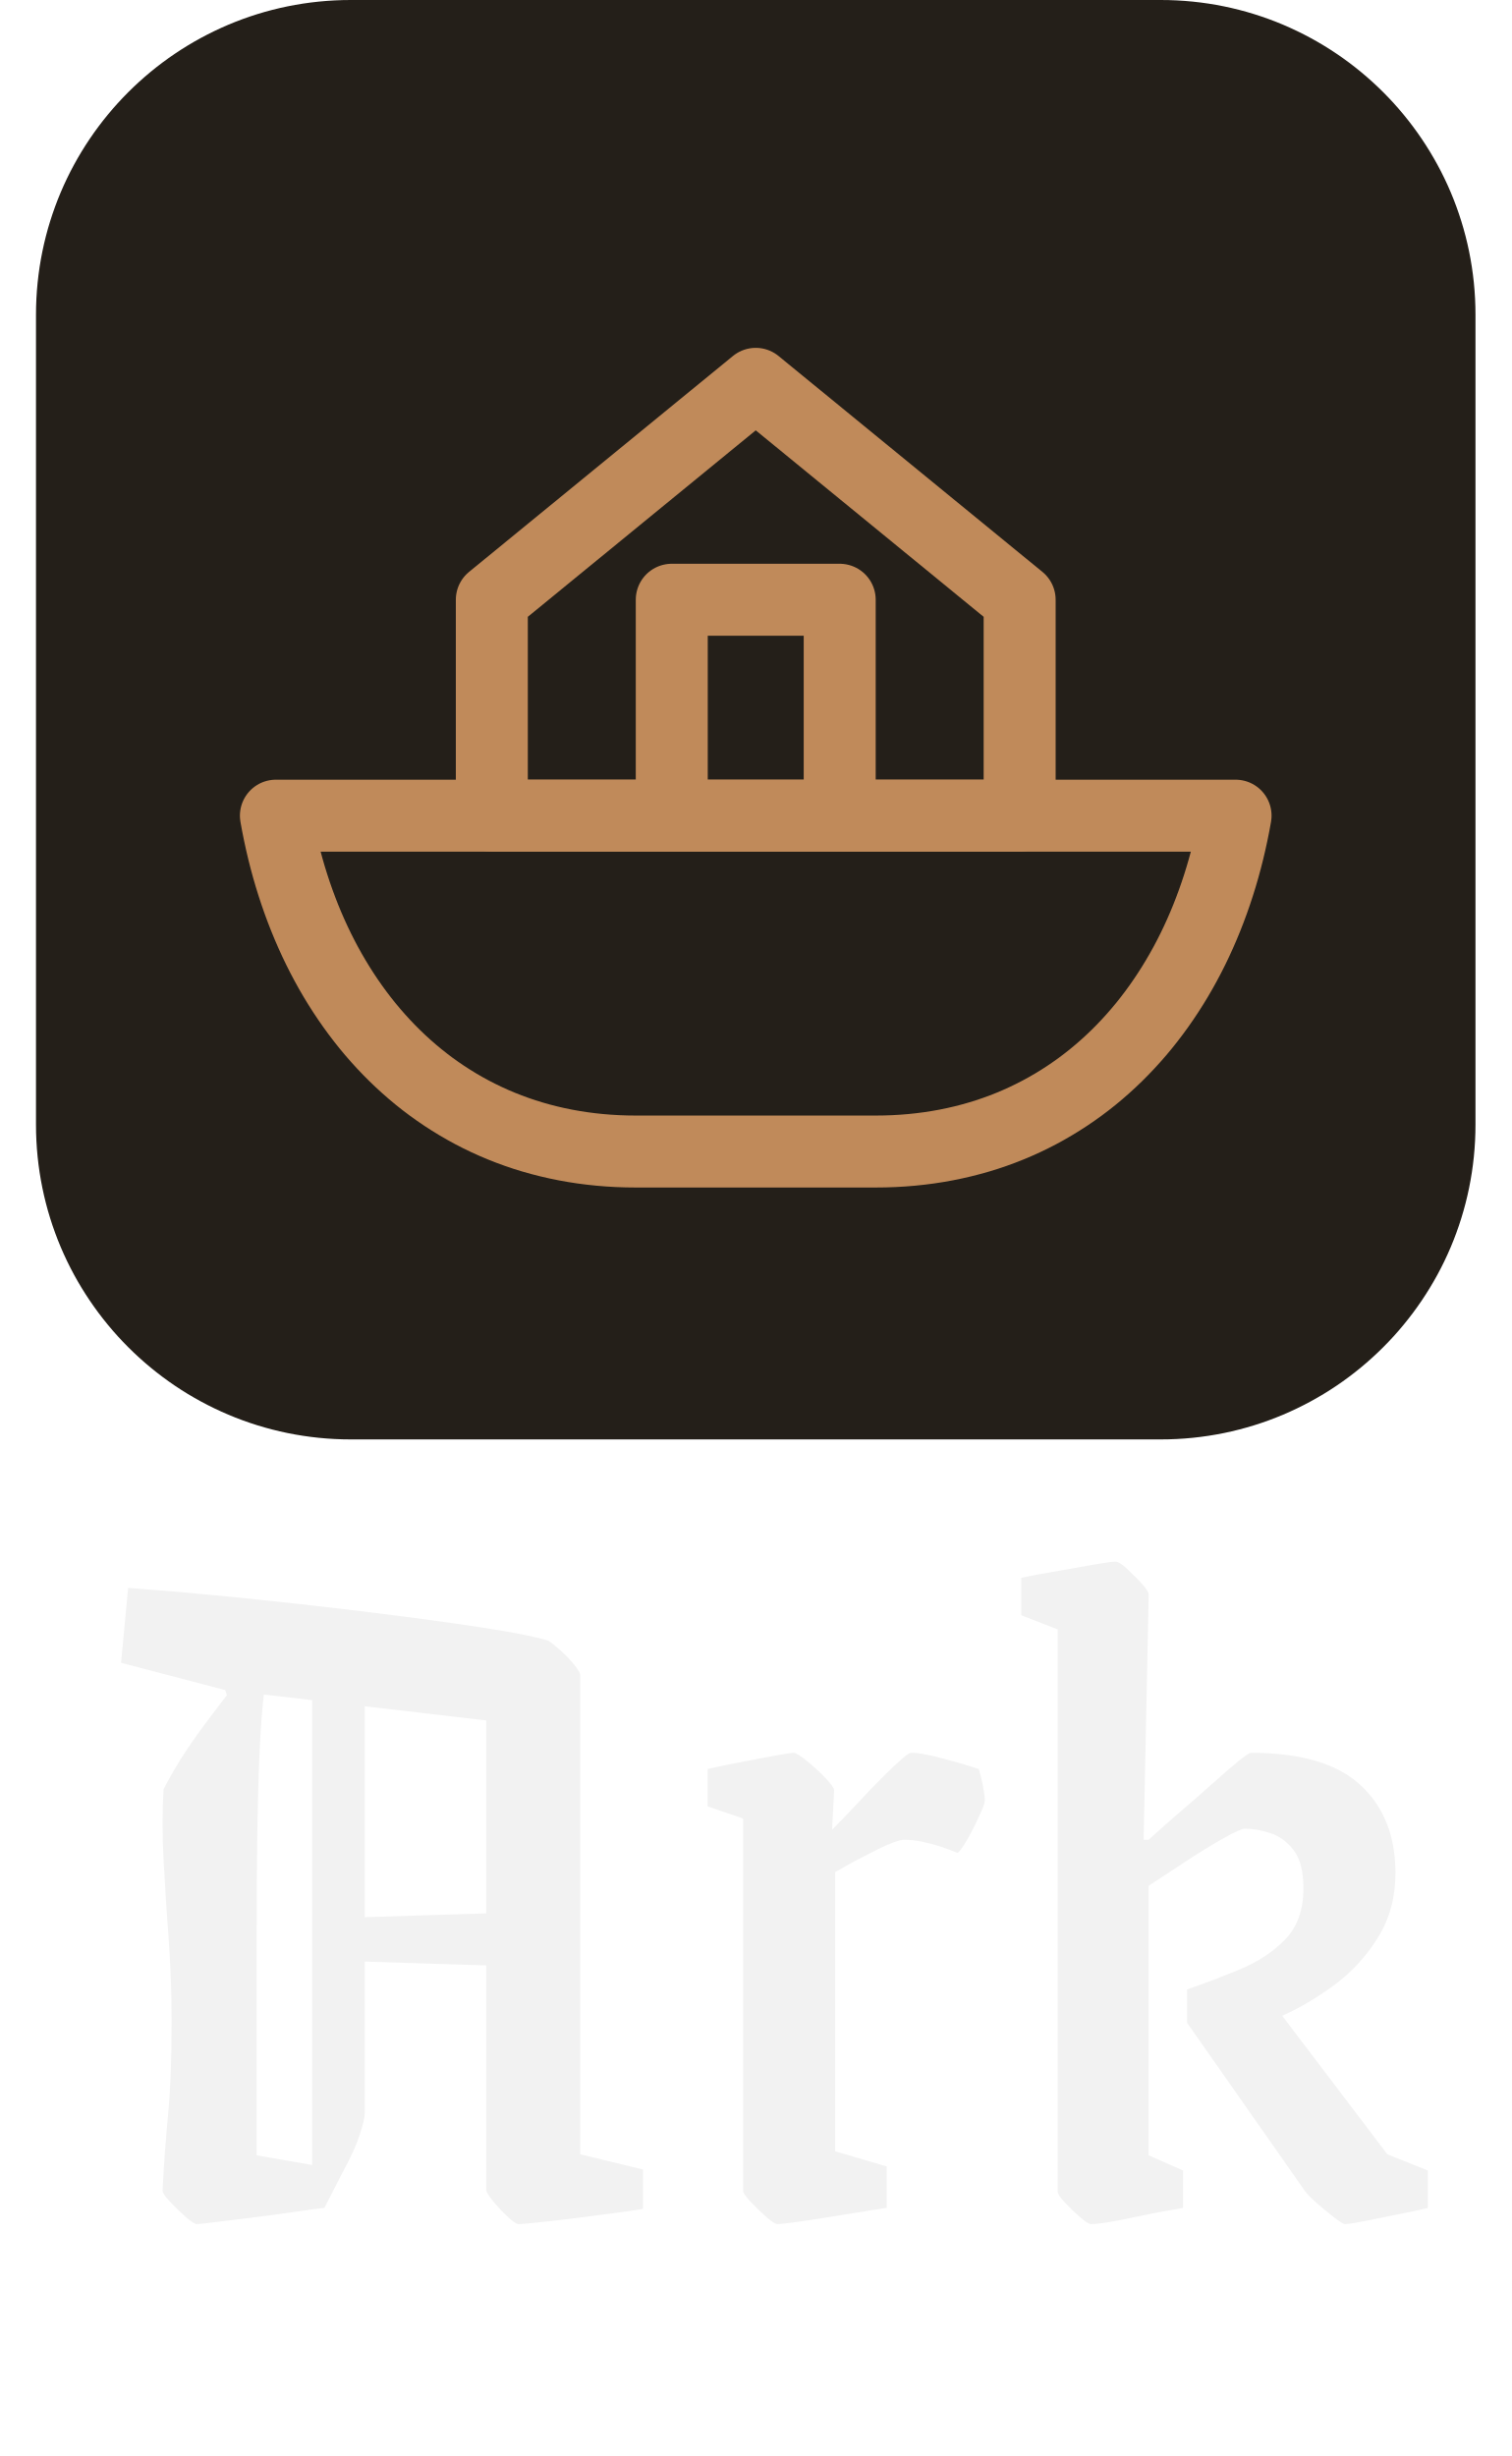
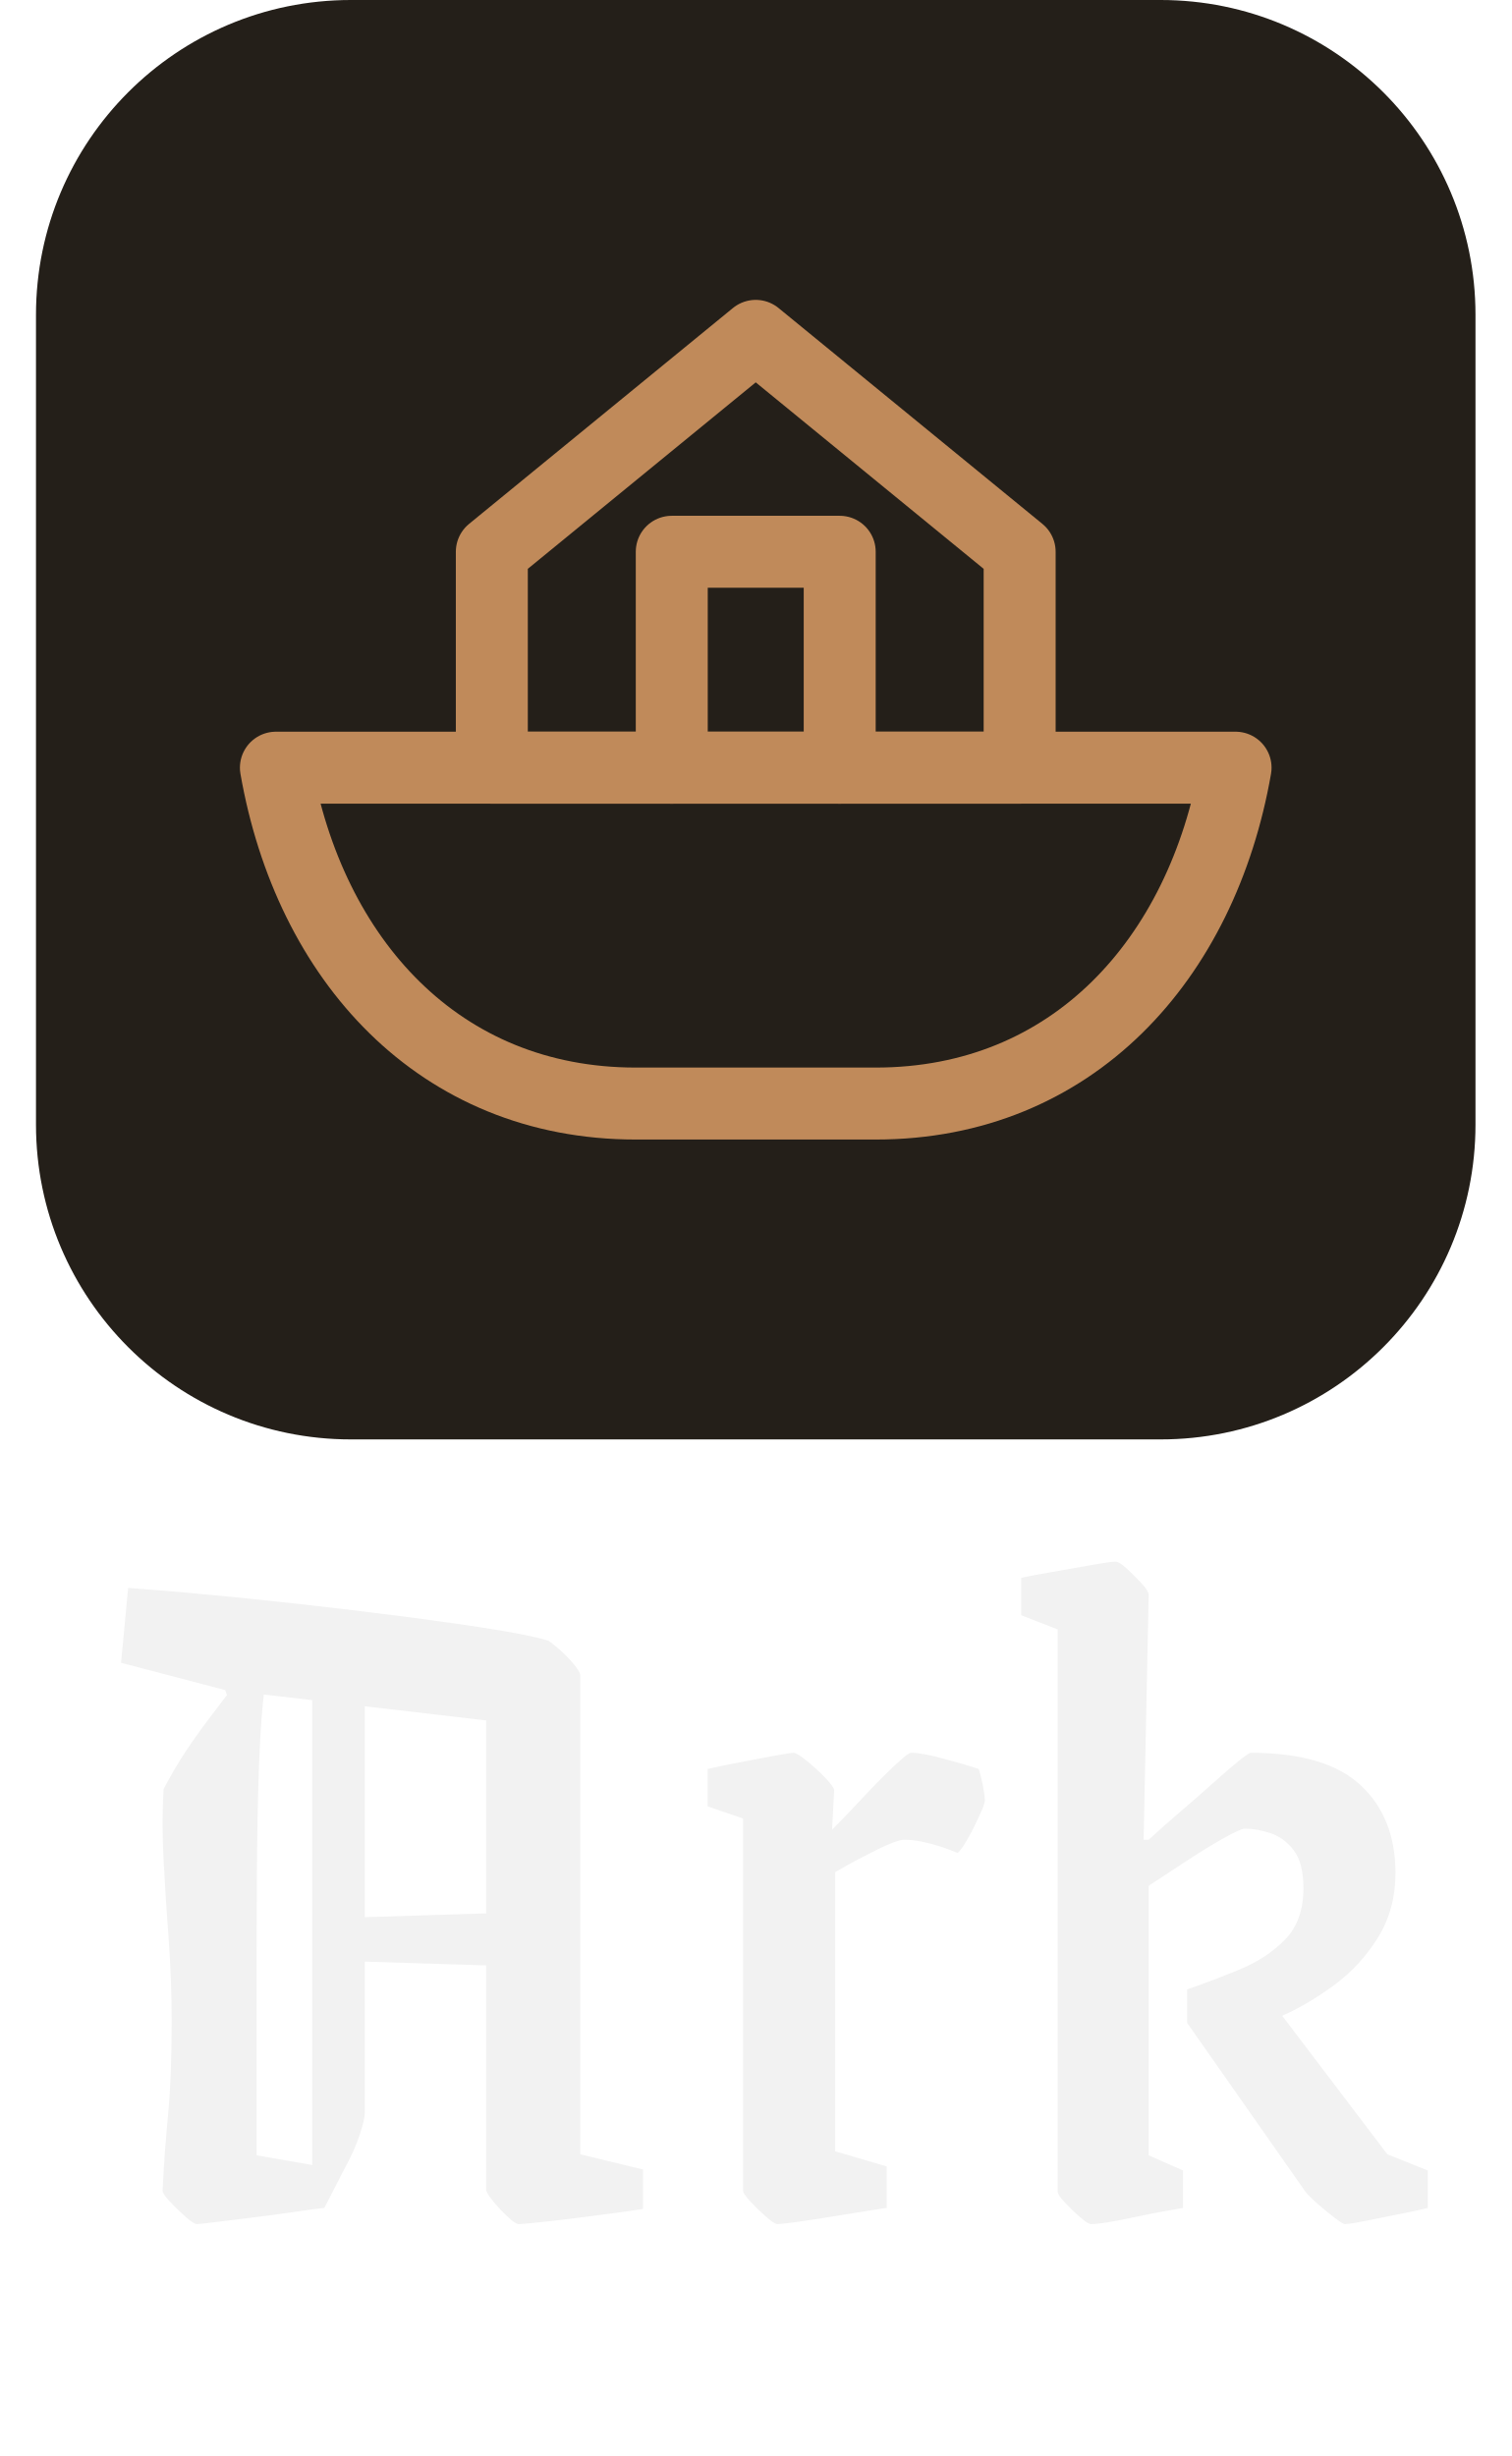
<svg xmlns="http://www.w3.org/2000/svg" width="168" height="273" viewBox="0 0 168 273">
  <rect x="4.0" width="160" height="160" rx="35" fill="#241f19" />
  <g transform="translate(20.000 16.000) scale(5.33333)" fill="none" stroke="none" stroke-width="1.5" stroke-linecap="round" stroke-linejoin="round">
-     <path d="M2 14h20c-.7 4-3.4 7-7.5 7h-5C5.4 21 2.7 18 2 14z" fill="none" stroke="#c08a5a" />
-     <path d="M6.5 14V9.5L12 5l5.5 4.5V14z" fill="none" stroke="#c08a5a" />
-     <path d="M10.25 14V9.5h3.5V14" fill="none" stroke="#c08a5a" />
+     <path d="M 2 13 h 20 c -0.7 4 -3.4 7 -7.5 7 h -5 C 5.4 20 2.7 17 2 13 z" fill="none" stroke="#c08a5a" />
+     <path d="M 6.5 13 V 8.5 L 12 4 l 5.5 4.5 V 13 z" fill="none" stroke="#c08a5a" />
+     <path d="M 10.25 13 V 8.5 h 3.5 V 13" fill="none" stroke="#c08a5a" />
  </g>
  <path fill="#f2f2f2" d="M18.178 198.881Q19.415 196.52 20.651 194.665Q21.888 192.81 23.293 190.956Q24.698 189.101 26.497 186.74H29.533Q29.195 188.988 28.97 192.529Q28.746 196.071 28.633 201.917Q28.521 207.762 28.521 216.925Q28.521 226.087 28.521 239.577L38.189 241.264L36.053 245.423Q34.929 245.535 32.68 245.873Q30.432 246.21 28.071 246.491Q25.71 246.772 23.968 246.997Q22.225 247.222 21.888 247.222Q21.551 247.222 20.651 246.435Q19.752 245.648 18.909 244.749Q18.066 243.849 18.066 243.512Q18.291 239.128 18.684 235.024Q19.077 230.921 19.077 224.738Q19.077 220.016 18.74 215.463Q18.403 210.91 18.178 206.694Q17.953 202.479 18.178 198.881ZM35.266 213.271 56.851 212.596V218.555L35.266 217.88ZM40.55 187.19V234.856Q40.55 235.53 39.988 237.273Q39.425 239.015 38.189 241.264H34.704V187.19ZM13.456 184.829 14.243 176.51Q20.426 176.959 27.565 177.69Q34.704 178.421 41.505 179.264Q48.307 180.107 53.478 180.894Q58.649 181.681 60.898 182.355Q61.123 182.468 61.741 182.974Q62.359 183.48 62.977 184.098Q63.596 184.716 64.045 185.335Q64.495 185.953 64.495 186.178V239.465L71.465 241.151V245.535Q70.116 245.76 67.98 246.041Q65.844 246.322 63.596 246.603Q61.347 246.885 59.661 247.053Q57.975 247.222 57.638 247.222Q57.3 247.222 56.401 246.379Q55.502 245.535 54.771 244.636Q54.04 243.737 54.04 243.4V191.237L28.97 188.314L25.261 188.539L25.036 187.864Z M86.417 247.222Q86.08 247.222 85.18 246.435Q84.281 245.648 83.438 244.749Q82.595 243.849 82.595 243.512V202.141L78.66 200.792V196.633Q78.66 196.633 79.953 196.352Q81.246 196.071 83.044 195.733Q84.843 195.396 86.361 195.115Q87.878 194.834 88.216 194.834Q88.553 194.834 89.677 195.733Q90.801 196.633 91.757 197.645Q92.713 198.656 92.713 198.994L92.488 203.378Q94.062 201.804 95.467 200.286Q96.872 198.769 98.109 197.532Q99.345 196.296 100.188 195.565Q101.032 194.834 101.256 194.834Q102.493 194.834 104.966 195.509Q107.44 196.183 108.789 196.633Q109.013 197.307 109.238 198.431Q109.463 199.556 109.463 200.118Q109.463 200.455 109.07 201.354Q108.676 202.254 108.17 203.266Q107.664 204.277 107.159 205.064Q106.653 205.851 106.428 205.964Q105.641 205.626 104.629 205.289Q103.617 204.952 102.549 204.727Q101.481 204.502 100.47 204.502Q100.132 204.502 99.345 204.783Q98.558 205.064 97.547 205.57Q96.535 206.076 95.354 206.694Q94.174 207.313 92.825 208.1V239.128L98.558 240.814V245.423Q98.558 245.423 97.434 245.592Q96.31 245.76 94.624 246.041Q92.937 246.322 91.139 246.603Q89.34 246.885 88.047 247.053Q86.754 247.222 86.417 247.222Z M127.675 204.502V239.577L131.497 241.264V245.423Q128.237 245.985 126.157 246.435Q124.078 246.885 122.954 247.053Q121.829 247.222 121.267 247.222Q120.93 247.222 120.031 246.435Q119.131 245.648 118.344 244.805Q117.557 243.962 117.557 243.624V181.119L113.51 179.545V175.385Q115.084 175.048 116.77 174.767Q118.457 174.486 119.974 174.205Q121.492 173.924 122.56 173.755Q123.628 173.587 123.965 173.587Q124.415 173.587 125.258 174.374Q126.101 175.161 126.888 176.004Q127.675 176.847 127.675 177.297L127.113 204.502ZM149.485 247.222Q149.26 247.222 148.304 246.491Q147.349 245.76 146.393 244.917Q145.438 244.074 145.1 243.624L131.947 224.85V221.14Q134.87 220.129 137.849 218.892Q140.828 217.655 142.852 215.576Q144.875 213.496 144.875 209.898Q144.875 207.088 143.807 205.683Q142.739 204.277 141.222 203.771Q139.704 203.266 138.355 203.266Q137.905 203.266 135.994 204.334Q134.083 205.402 131.441 207.144Q128.799 208.887 125.876 210.798V204.502H127.675Q129.249 203.041 131.16 201.411Q133.071 199.781 134.758 198.263Q136.444 196.745 137.624 195.79Q138.805 194.834 139.03 194.834Q147.349 194.834 151.227 198.432Q155.106 202.029 155.106 208.212Q155.106 212.259 153.138 215.407Q151.171 218.555 148.248 220.691Q145.325 222.827 142.515 224.063L154.206 239.465L158.703 241.264V245.423Q157.354 245.76 155.893 246.041Q154.431 246.322 153.082 246.603Q151.733 246.885 150.777 247.053Q149.822 247.222 149.485 247.222Z" />
</svg>
